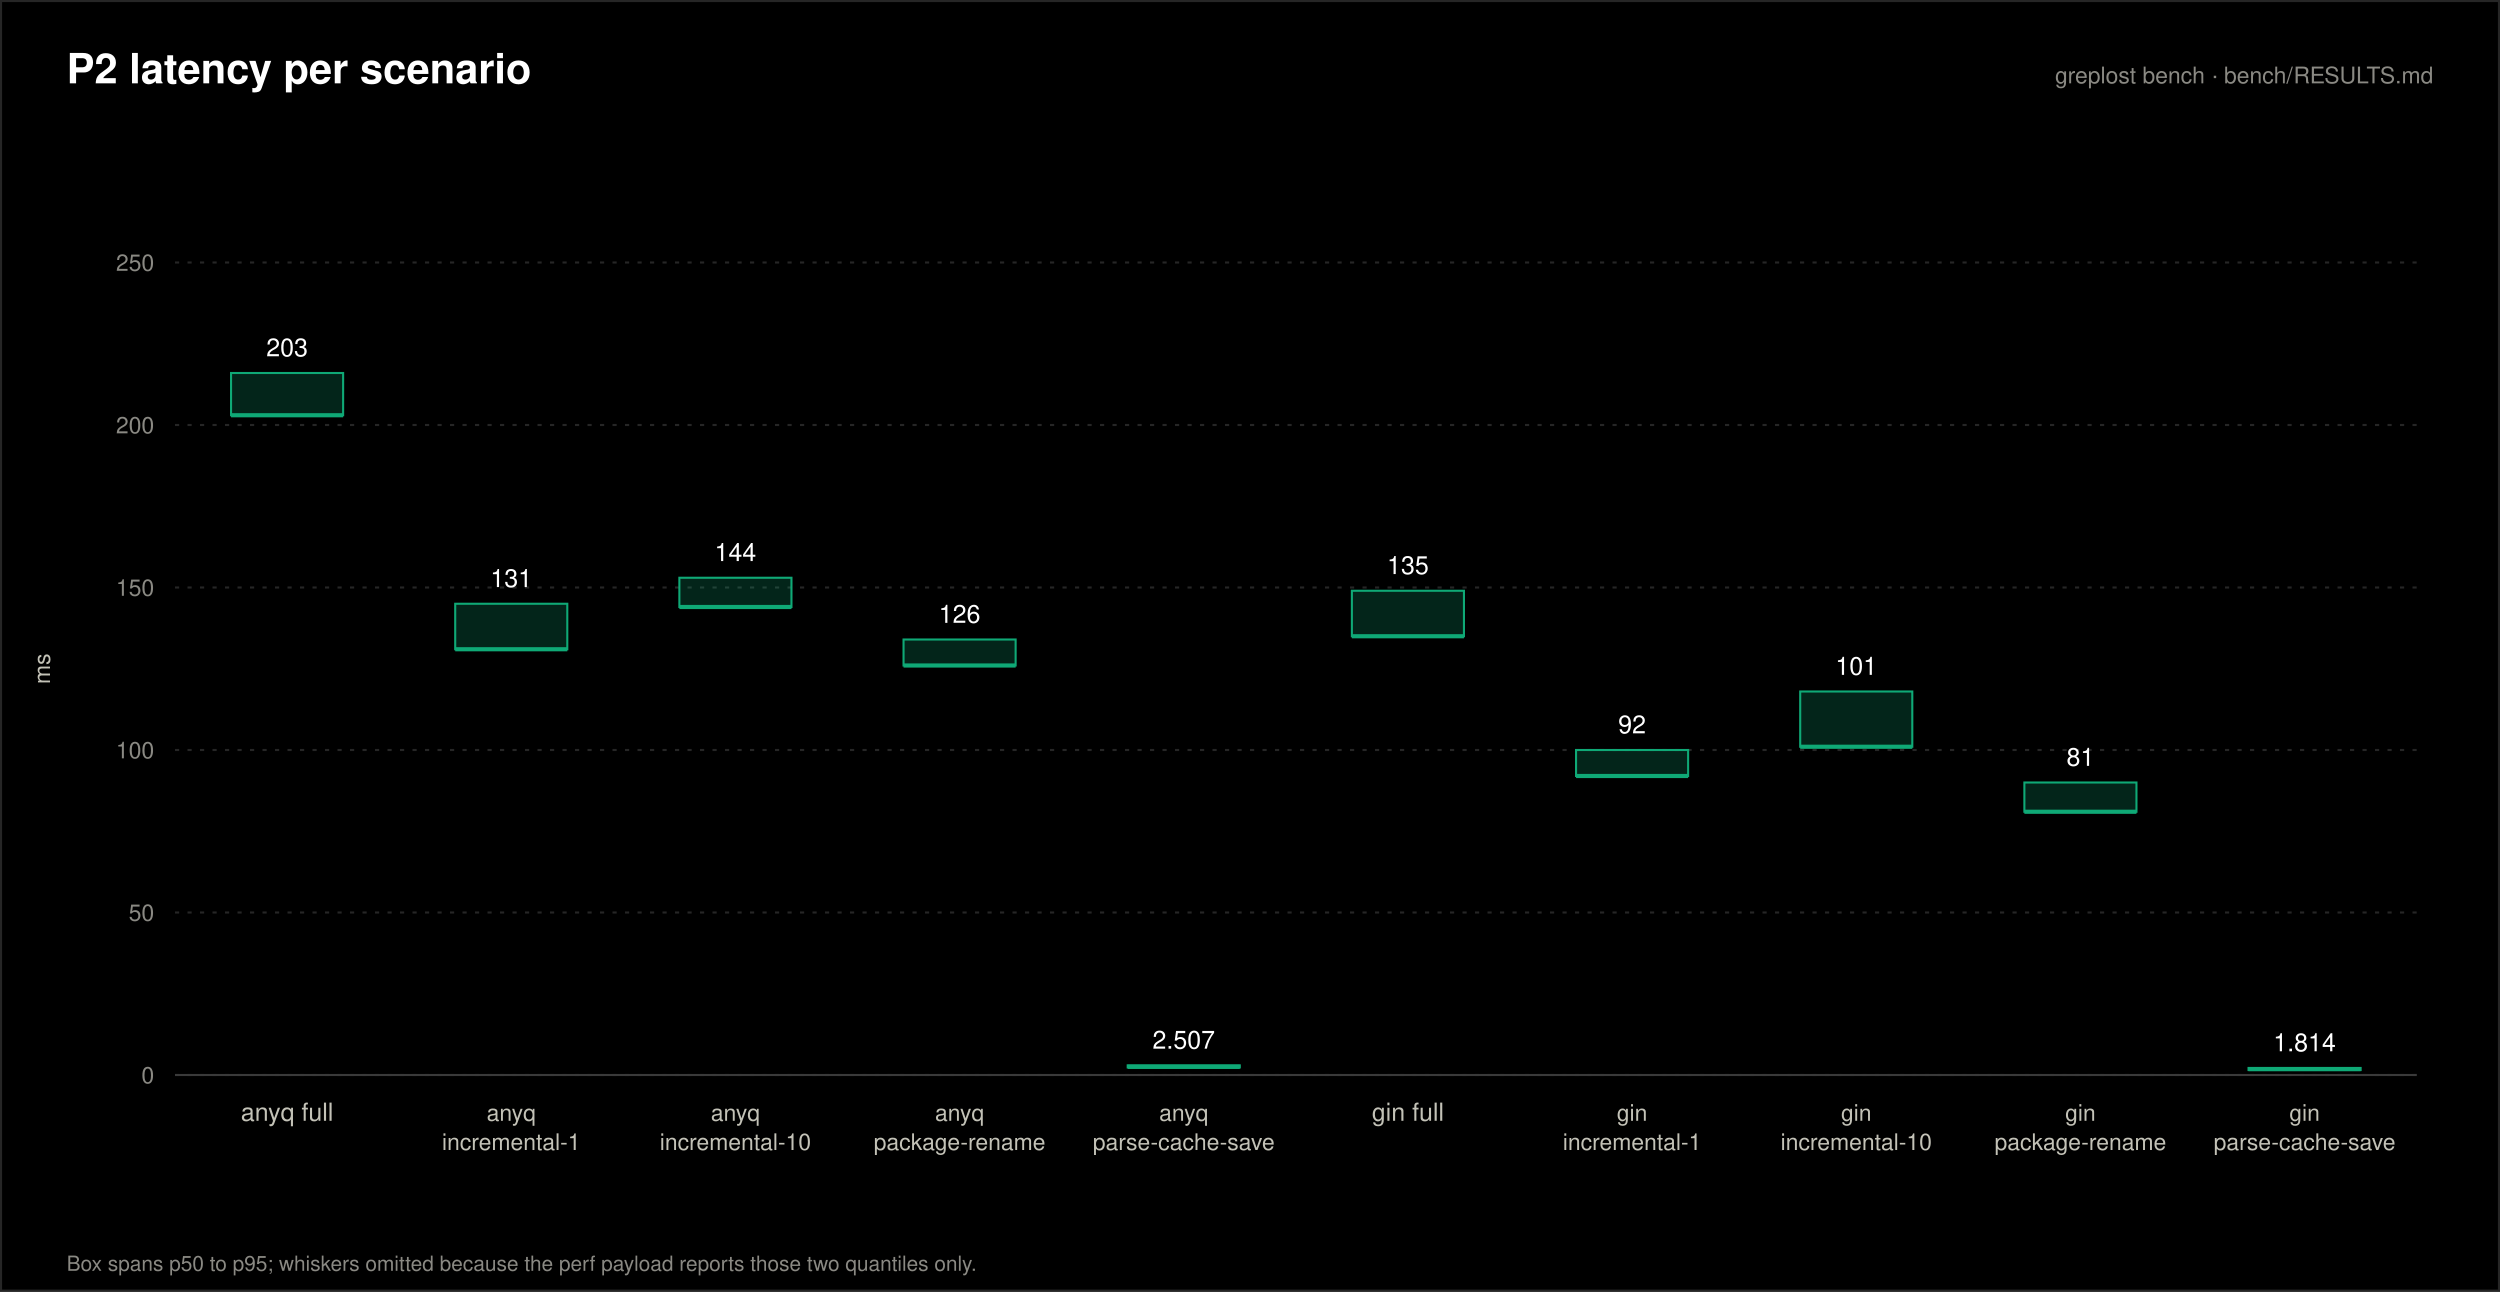
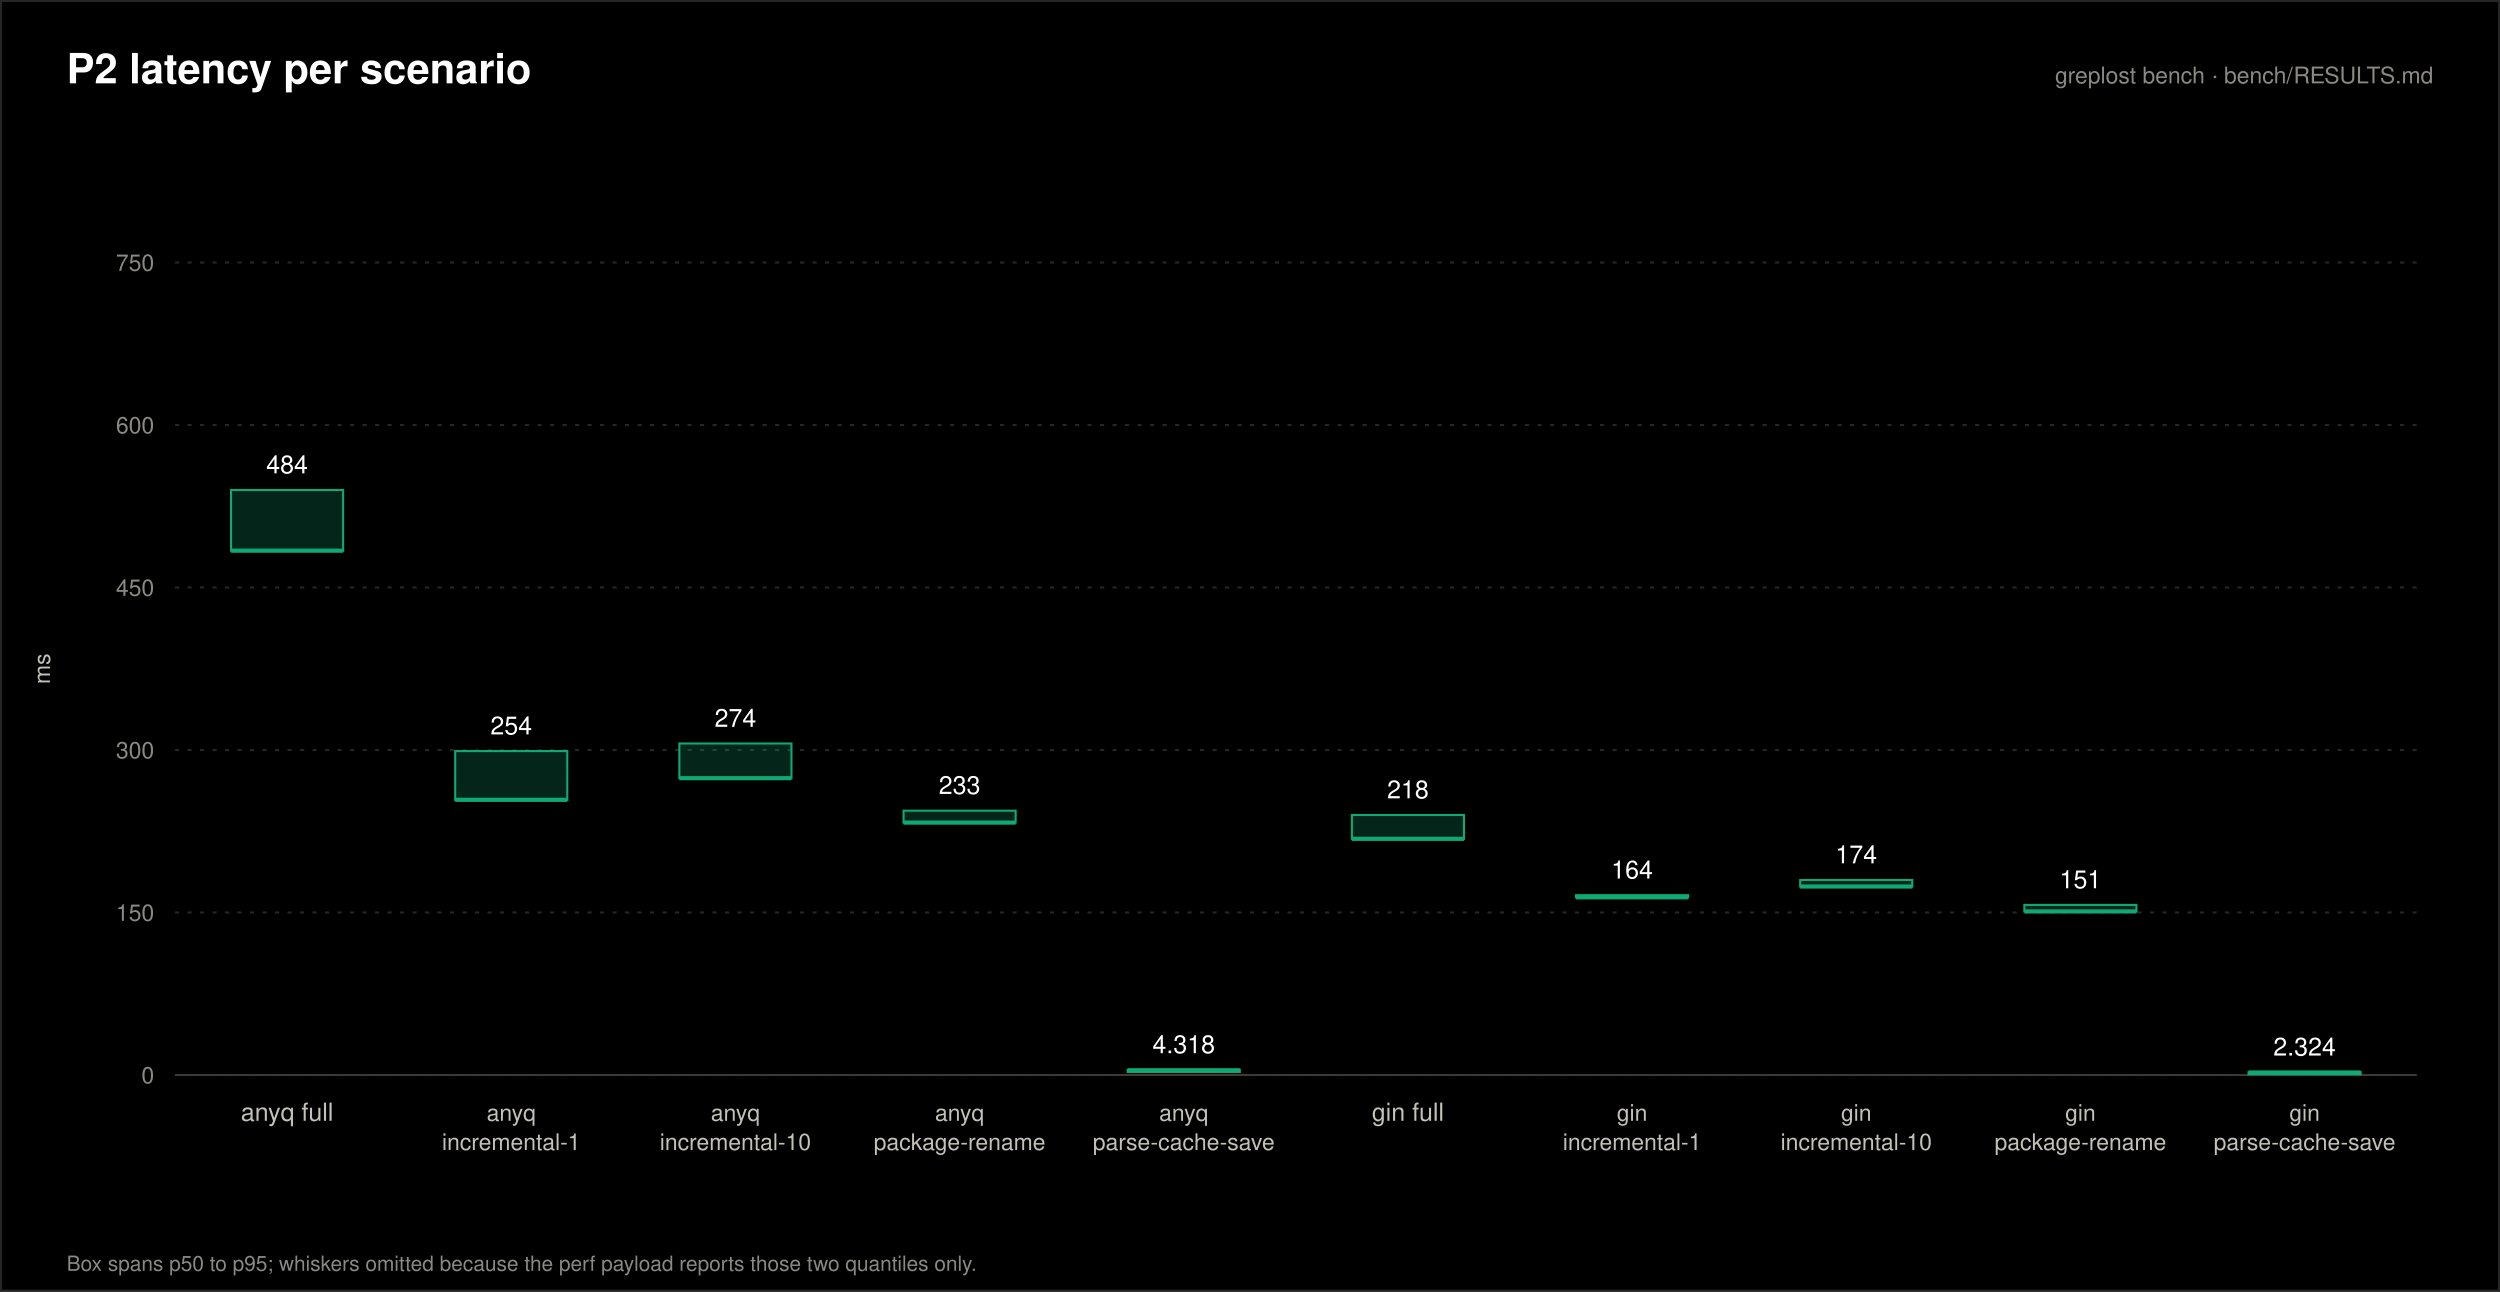
<svg xmlns="http://www.w3.org/2000/svg" width="1200" height="620" viewBox="0 0 1200 620" font-family="system-ui, -apple-system, Segoe UI, Helvetica, Arial, sans-serif" font-size="12">
  <rect x="0" y="0" width="1200" height="620" fill="#000000" />
  <rect x="0.5" y="0.5" width="1199" height="619" fill="none" stroke="#262626" />
  <text x="32" y="40" font-size="20" font-weight="600" fill="#FFFFFF">P2 latency per scenario</text>
  <text x="1168" y="40" font-size="11" fill="#8A8983" text-anchor="end">greplost bench · bench/RESULTS.md</text>
  <line x1="84" y1="516" x2="1160" y2="516" stroke="#262626" stroke-dasharray="2 4" />
  <text x="74" y="520" fill="#8A8983" font-size="11" text-anchor="end">0</text>
  <line x1="84" y1="438" x2="1160" y2="438" stroke="#262626" stroke-dasharray="2 4" />
-   <text x="74" y="442" fill="#8A8983" font-size="11" text-anchor="end">50</text>
+   <text x="74" y="442" fill="#8A8983" font-size="11" text-anchor="end">150</text>
  <line x1="84" y1="360" x2="1160" y2="360" stroke="#262626" stroke-dasharray="2 4" />
-   <text x="74" y="364" fill="#8A8983" font-size="11" text-anchor="end">100</text>
+   <text x="74" y="364" fill="#8A8983" font-size="11" text-anchor="end">300</text>
  <line x1="84" y1="282" x2="1160" y2="282" stroke="#262626" stroke-dasharray="2 4" />
-   <text x="74" y="286" fill="#8A8983" font-size="11" text-anchor="end">150</text>
+   <text x="74" y="286" fill="#8A8983" font-size="11" text-anchor="end">450</text>
  <line x1="84" y1="204" x2="1160" y2="204" stroke="#262626" stroke-dasharray="2 4" />
-   <text x="74" y="208" fill="#8A8983" font-size="11" text-anchor="end">200</text>
+   <text x="74" y="208" fill="#8A8983" font-size="11" text-anchor="end">600</text>
  <line x1="84" y1="126" x2="1160" y2="126" stroke="#262626" stroke-dasharray="2 4" />
-   <text x="74" y="130" fill="#8A8983" font-size="11" text-anchor="end">250</text>
+   <text x="74" y="130" fill="#8A8983" font-size="11" text-anchor="end">750</text>
  <line x1="84" y1="516" x2="1160" y2="516" stroke="#3A3A3A" />
  <text x="24" y="321" fill="#C3C2B7" font-size="11" text-anchor="middle" transform="rotate(-90 24 321)">ms</text>
  <text x="32" y="610" fill="#8A8983" font-size="10">Box spans p50 to p95; whiskers omitted because the perf payload reports those two quantiles only.</text>
-   <rect x="110.9" y="179.04" width="53.8" height="20.28" fill="#0fa976" fill-opacity="0.22" stroke="#0fa976" />
-   <line x1="110.9" y1="199.32" x2="164.7" y2="199.32" stroke="#0fa976" stroke-width="2" />
-   <text x="137.8" y="171.04" fill="#FFFFFF" font-size="12" text-anchor="middle">203</text>
+   <rect x="110.9" y="235.2" width="53.8" height="29.12" fill="#0fa976" fill-opacity="0.22" stroke="#0fa976" />
+   <line x1="110.9" y1="264.32" x2="164.7" y2="264.32" stroke="#0fa976" stroke-width="2" />
+   <text x="137.8" y="227.2" fill="#FFFFFF" font-size="12" text-anchor="middle">484</text>
  <text x="137.8" y="538" fill="#C3C2B7" font-size="12" text-anchor="middle">anyq full</text>
-   <rect x="218.5" y="289.8" width="53.8" height="21.84" fill="#0fa976" fill-opacity="0.22" stroke="#0fa976" />
-   <line x1="218.5" y1="311.64" x2="272.3" y2="311.64" stroke="#0fa976" stroke-width="2" />
-   <text x="245.4" y="281.8" fill="#FFFFFF" font-size="12" text-anchor="middle">131</text>
+   <rect x="218.5" y="360.52" width="53.8" height="23.4" fill="#0fa976" fill-opacity="0.22" stroke="#0fa976" />
+   <line x1="218.5" y1="383.92" x2="272.3" y2="383.92" stroke="#0fa976" stroke-width="2" />
+   <text x="245.4" y="352.52" fill="#FFFFFF" font-size="12" text-anchor="middle">254</text>
  <text x="245.4" y="538" fill="#C3C2B7" font-size="11" text-anchor="middle">anyq</text>
  <text x="245.4" y="552" fill="#C3C2B7" font-size="11" text-anchor="middle">incremental-1</text>
-   <rect x="326.1" y="277.32" width="53.8" height="14.04" fill="#0fa976" fill-opacity="0.22" stroke="#0fa976" />
-   <line x1="326.1" y1="291.36" x2="379.9" y2="291.36" stroke="#0fa976" stroke-width="2" />
-   <text x="353" y="269.32" fill="#FFFFFF" font-size="12" text-anchor="middle">144</text>
+   <rect x="326.1" y="356.88" width="53.8" height="16.64" fill="#0fa976" fill-opacity="0.22" stroke="#0fa976" />
+   <line x1="326.1" y1="373.52" x2="379.9" y2="373.52" stroke="#0fa976" stroke-width="2" />
+   <text x="353" y="348.88" fill="#FFFFFF" font-size="12" text-anchor="middle">274</text>
  <text x="353" y="538" fill="#C3C2B7" font-size="11" text-anchor="middle">anyq</text>
  <text x="353" y="552" fill="#C3C2B7" font-size="11" text-anchor="middle">incremental-10</text>
-   <rect x="433.7" y="306.96" width="53.8" height="12.48" fill="#0fa976" fill-opacity="0.22" stroke="#0fa976" />
-   <line x1="433.7" y1="319.44" x2="487.5" y2="319.44" stroke="#0fa976" stroke-width="2" />
-   <text x="460.6" y="298.96" fill="#FFFFFF" font-size="12" text-anchor="middle">126</text>
+   <rect x="433.7" y="389.12" width="53.8" height="5.72" fill="#0fa976" fill-opacity="0.22" stroke="#0fa976" />
+   <line x1="433.7" y1="394.84" x2="487.5" y2="394.84" stroke="#0fa976" stroke-width="2" />
+   <text x="460.6" y="381.12" fill="#FFFFFF" font-size="12" text-anchor="middle">233</text>
  <text x="460.6" y="538" fill="#C3C2B7" font-size="11" text-anchor="middle">anyq</text>
  <text x="460.6" y="552" fill="#C3C2B7" font-size="11" text-anchor="middle">package-rename</text>
-   <rect x="541.3" y="511.37" width="53.8" height="1" fill="#0fa976" fill-opacity="0.22" stroke="#0fa976" />
-   <line x1="541.3" y1="512.09" x2="595.1" y2="512.09" stroke="#0fa976" stroke-width="2" />
-   <text x="568.2" y="503.37" fill="#FFFFFF" font-size="12" text-anchor="middle">2.507</text>
+   <rect x="541.3" y="513.52" width="53.8" height="1" fill="#0fa976" fill-opacity="0.22" stroke="#0fa976" />
+   <line x1="541.3" y1="513.75" x2="595.1" y2="513.75" stroke="#0fa976" stroke-width="2" />
+   <text x="568.2" y="505.52" fill="#FFFFFF" font-size="12" text-anchor="middle">4.318</text>
  <text x="568.2" y="538" fill="#C3C2B7" font-size="11" text-anchor="middle">anyq</text>
  <text x="568.2" y="552" fill="#C3C2B7" font-size="11" text-anchor="middle">parse-cache-save</text>
-   <rect x="648.9" y="283.56" width="53.8" height="21.84" fill="#0fa976" fill-opacity="0.22" stroke="#0fa976" />
-   <line x1="648.9" y1="305.4" x2="702.7" y2="305.4" stroke="#0fa976" stroke-width="2" />
-   <text x="675.8" y="275.56" fill="#FFFFFF" font-size="12" text-anchor="middle">135</text>
+   <rect x="648.9" y="391.2" width="53.8" height="11.44" fill="#0fa976" fill-opacity="0.22" stroke="#0fa976" />
+   <line x1="648.9" y1="402.64" x2="702.7" y2="402.64" stroke="#0fa976" stroke-width="2" />
+   <text x="675.8" y="383.2" fill="#FFFFFF" font-size="12" text-anchor="middle">218</text>
  <text x="675.8" y="538" fill="#C3C2B7" font-size="12" text-anchor="middle">gin full</text>
-   <rect x="756.5" y="360" width="53.8" height="12.48" fill="#0fa976" fill-opacity="0.22" stroke="#0fa976" />
-   <line x1="756.5" y1="372.48" x2="810.3" y2="372.48" stroke="#0fa976" stroke-width="2" />
-   <text x="783.4" y="352" fill="#FFFFFF" font-size="12" text-anchor="middle">92</text>
+   <rect x="756.5" y="429.68" width="53.8" height="1.04" fill="#0fa976" fill-opacity="0.22" stroke="#0fa976" />
+   <line x1="756.5" y1="430.72" x2="810.3" y2="430.72" stroke="#0fa976" stroke-width="2" />
+   <text x="783.4" y="421.68" fill="#FFFFFF" font-size="12" text-anchor="middle">164</text>
  <text x="783.4" y="538" fill="#C3C2B7" font-size="11" text-anchor="middle">gin</text>
  <text x="783.4" y="552" fill="#C3C2B7" font-size="11" text-anchor="middle">incremental-1</text>
-   <rect x="864.1" y="331.92" width="53.8" height="26.52" fill="#0fa976" fill-opacity="0.22" stroke="#0fa976" />
-   <line x1="864.1" y1="358.44" x2="917.9" y2="358.44" stroke="#0fa976" stroke-width="2" />
-   <text x="891" y="323.92" fill="#FFFFFF" font-size="12" text-anchor="middle">101</text>
+   <rect x="864.1" y="422.4" width="53.8" height="3.12" fill="#0fa976" fill-opacity="0.22" stroke="#0fa976" />
+   <line x1="864.1" y1="425.52" x2="917.9" y2="425.52" stroke="#0fa976" stroke-width="2" />
+   <text x="891" y="414.4" fill="#FFFFFF" font-size="12" text-anchor="middle">174</text>
  <text x="891" y="538" fill="#C3C2B7" font-size="11" text-anchor="middle">gin</text>
  <text x="891" y="552" fill="#C3C2B7" font-size="11" text-anchor="middle">incremental-10</text>
-   <rect x="971.7" y="375.6" width="53.8" height="14.04" fill="#0fa976" fill-opacity="0.22" stroke="#0fa976" />
-   <line x1="971.7" y1="389.64" x2="1025.5" y2="389.64" stroke="#0fa976" stroke-width="2" />
-   <text x="998.6" y="367.6" fill="#FFFFFF" font-size="12" text-anchor="middle">81</text>
+   <rect x="971.7" y="434.36" width="53.8" height="3.12" fill="#0fa976" fill-opacity="0.22" stroke="#0fa976" />
+   <line x1="971.7" y1="437.48" x2="1025.5" y2="437.48" stroke="#0fa976" stroke-width="2" />
+   <text x="998.6" y="426.36" fill="#FFFFFF" font-size="12" text-anchor="middle">151</text>
  <text x="998.6" y="538" fill="#C3C2B7" font-size="11" text-anchor="middle">gin</text>
  <text x="998.6" y="552" fill="#C3C2B7" font-size="11" text-anchor="middle">package-rename</text>
-   <rect x="1079.3" y="512.62" width="53.8" height="1" fill="#0fa976" fill-opacity="0.22" stroke="#0fa976" />
-   <line x1="1079.3" y1="513.17" x2="1133.1" y2="513.17" stroke="#0fa976" stroke-width="2" />
-   <text x="1106.2" y="504.62" fill="#FFFFFF" font-size="12" text-anchor="middle">1.814</text>
+   <rect x="1079.3" y="514.67" width="53.8" height="1" fill="#0fa976" fill-opacity="0.22" stroke="#0fa976" />
+   <line x1="1079.3" y1="514.79" x2="1133.1" y2="514.79" stroke="#0fa976" stroke-width="2" />
+   <text x="1106.2" y="506.67" fill="#FFFFFF" font-size="12" text-anchor="middle">2.324</text>
  <text x="1106.2" y="538" fill="#C3C2B7" font-size="11" text-anchor="middle">gin</text>
  <text x="1106.2" y="552" fill="#C3C2B7" font-size="11" text-anchor="middle">parse-cache-save</text>
</svg>
